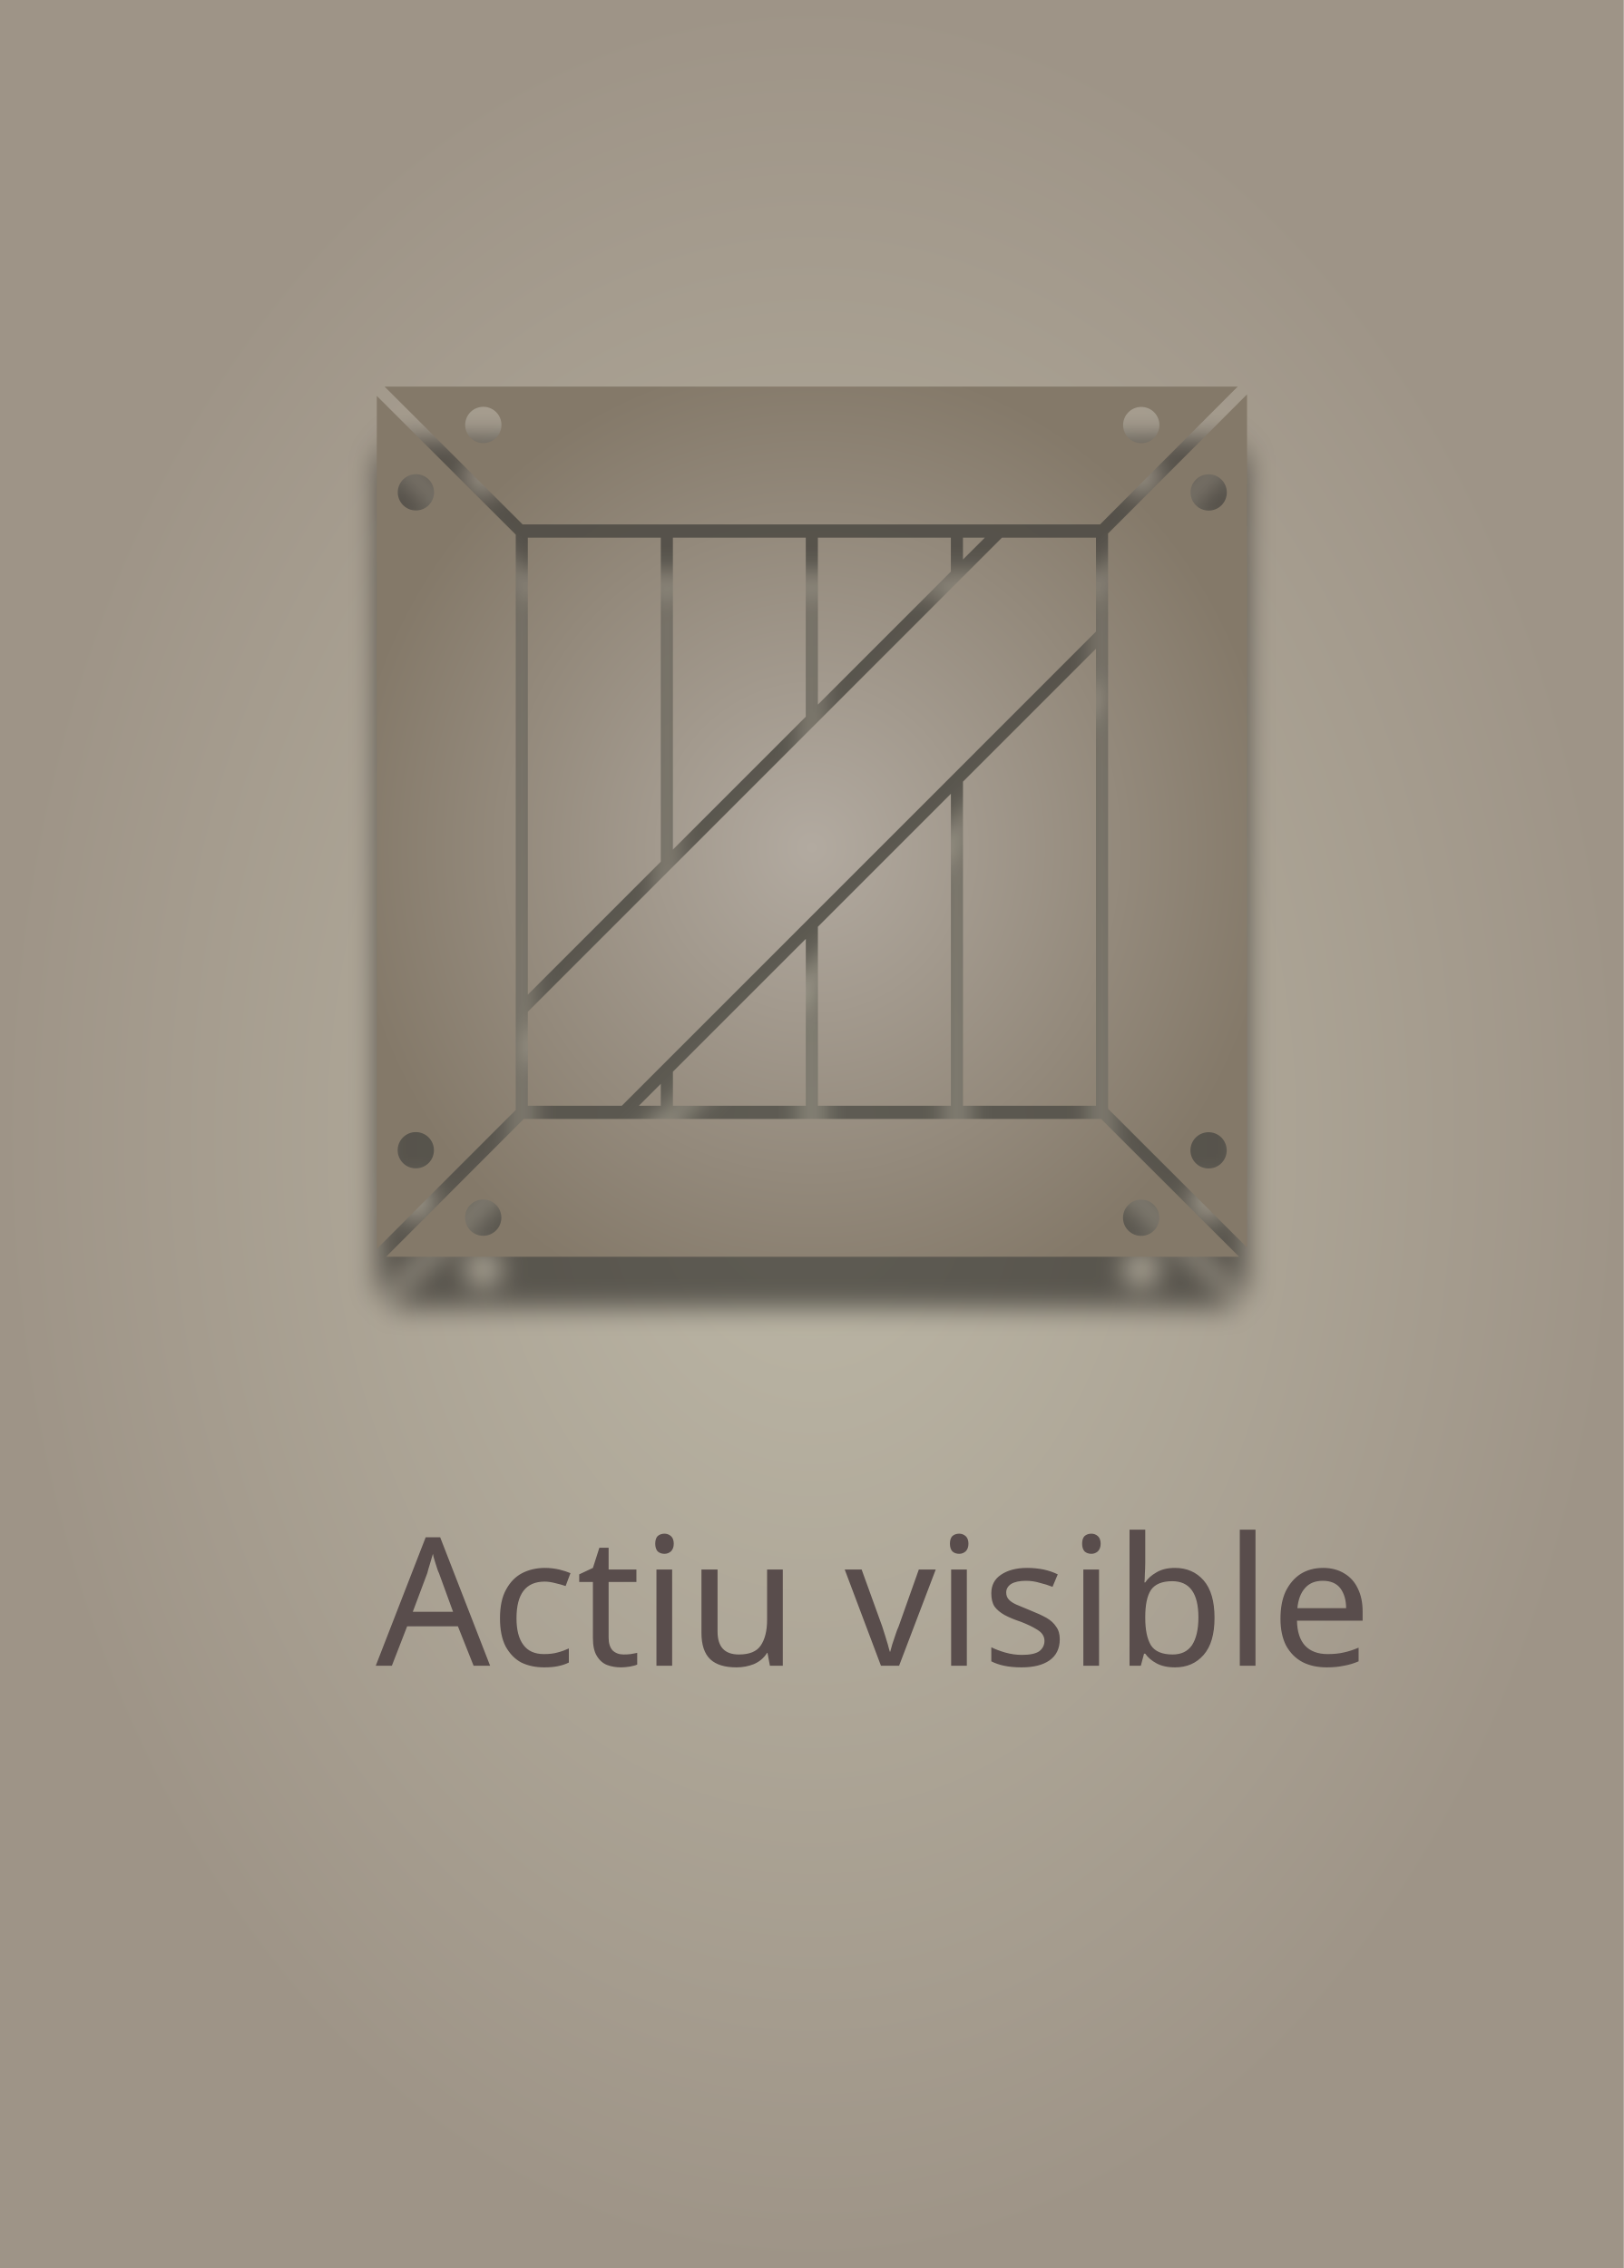
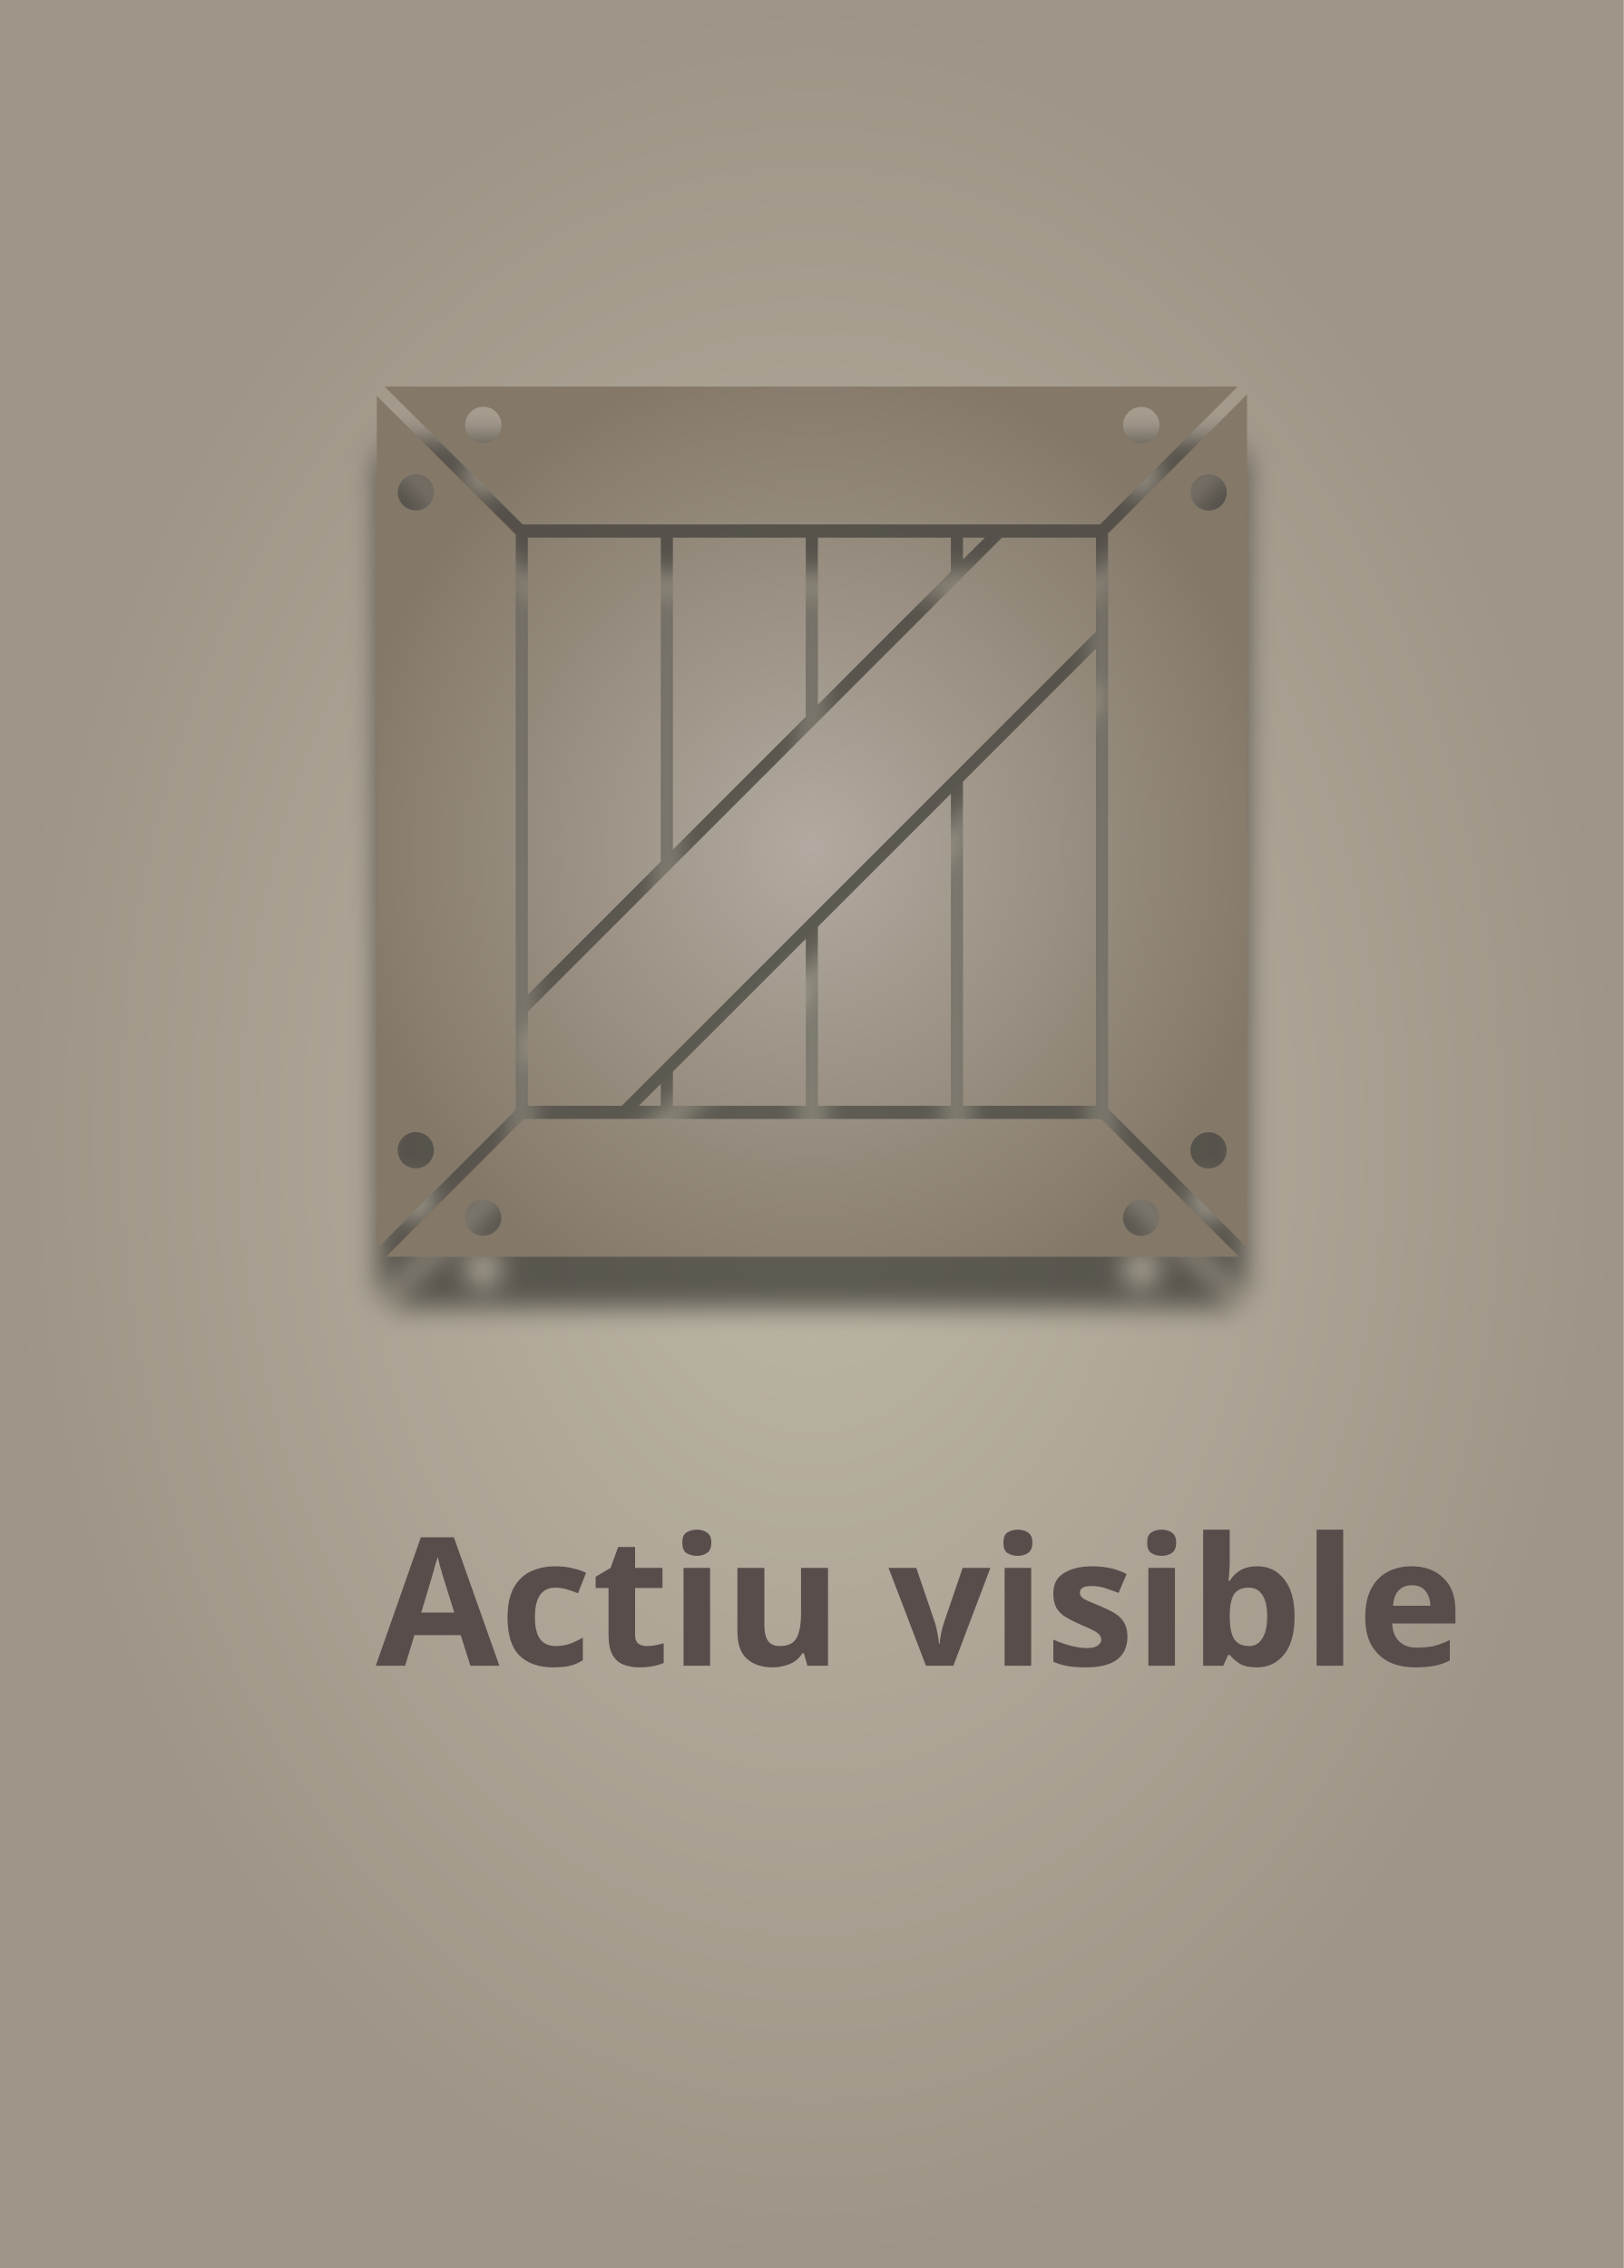
<svg xmlns="http://www.w3.org/2000/svg" xmlns:xlink="http://www.w3.org/1999/xlink" width="63mm" height="88mm" viewBox="0 0 63 88" version="1.1" id="svg3">
+   <style id="grenze-font">
+     @font-face {
+       font-family: 'Grenze';
+       src: url('/fonts/grenze.woff2') format('woff2');
+       font-weight: 100 900;
+     }
+ 
+     /* Inkscape encodes the weight via `font-variation-settings`, which is ignored when the file
+        is loaded as an external image, so the text falls back to 400. Pin the intended 800. */
+     text,
+     tspan {
+       font-weight: 800 !important;
+       font-variation-settings: normal !important;
+     }
+   </style>
  <defs id="defs3">
    <linearGradient id="linearGradient3">
      <stop style="stop-color:#b2aaa0;stop-opacity:1;" offset="0" id="stop5" />
      <stop style="stop-color:#847969;stop-opacity:1;" offset="1" id="stop6" />
    </linearGradient>
    <linearGradient id="linearGradient2">
      <stop style="stop-color:#bdb8a7;stop-opacity:1;" offset="0" id="stop3" />
      <stop style="stop-color:#9e9487;stop-opacity:1;" offset="1" id="stop4" />
    </linearGradient>
    <radialGradient xlink:href="#linearGradient2" id="radialGradient4" cx="31.5" cy="44" fx="31.5" fy="44" r="31.5" gradientTransform="matrix(1,0,0,1.396825,0,-17.46029)" gradientUnits="userSpaceOnUse" />
    <filter style="color-interpolation-filters:sRGB;" id="filter2" x="-0.036" y="-0.036" width="1.071" height="1.13">
      <feFlood result="flood" in="SourceGraphic" flood-opacity="0.498" flood-color="rgb(0,0,0)" id="feFlood1" />
      <feGaussianBlur result="blur" in="SourceGraphic" stdDeviation="0.5" id="feGaussianBlur1" />
      <feOffset result="offset" in="blur" dx="0" dy="2" id="feOffset1" />
      <feComposite result="comp1" operator="in" in="flood" in2="offset" id="feComposite1" />
      <feComposite result="comp2" operator="over" in="SourceGraphic" in2="comp1" id="feComposite2" />
    </filter>
    <radialGradient xlink:href="#linearGradient3" id="radialGradient6" cx="31.5" cy="32.881" fx="31.5" fy="32.881" r="18.081" gradientTransform="matrix(1,0,0,1.055306,0,-1.818541)" gradientUnits="userSpaceOnUse" />
  </defs>
  <path id="rect1" style="fill:url(#radialGradient4);fill-opacity:1;stroke-width:0.529" d="M 0,-6.6639056e-5 V 88 H 63 V -6.6639056e-5 Z" />
  <text xml:space="preserve" style="font-style:normal;font-variant:normal;font-weight:normal;font-stretch:normal;font-size:6.956px;font-family:Grenze;-inkscape-font-specification:'Grenze, @wght=800';font-variant-ligatures:normal;font-variant-caps:normal;font-variant-numeric:normal;font-variant-east-asian:normal;font-variation-settings:'wght' 800;writing-mode:lr-tb;direction:ltr;fill:#594d4c;fill-opacity:1;stroke-width:0.773" x="14.579" y="64.633" id="text1">
    <tspan id="tspan1" style="font-style:normal;font-variant:normal;font-weight:normal;font-stretch:normal;font-size:6.956px;font-family:Grenze;-inkscape-font-specification:'Grenze, @wght=800';font-variant-ligatures:normal;font-variant-caps:normal;font-variant-numeric:normal;font-variant-east-asian:normal;font-variation-settings:'wght' 800;fill:#594d4c;fill-opacity:1;stroke-width:0.773" x="14.579" y="64.633">Actiu visible</tspan>
  </text>
  <path d="m 25.638,42.903 h -0.851 l 0.851,-0.851 z M 42.681,20.348 H 20.277 l -5.356,-5.348 h 33.1 z m 1.1,-3.358 c 0.275,0.275 0.72,0.275 0.995,0 0.275,-0.275 0.275,-0.72 0,-0.995 -0.275,-0.275 -0.72,-0.275 -0.995,0 -0.275,0.274 -0.275,0.72 0,0.995 z M 19.249,15.99 c -0.275,-0.275 -0.72,-0.275 -0.995,0 -0.275,0.275 -0.275,0.72 0,0.995 0.275,0.275 0.72,0.275 0.995,0 0.275,-0.274 0.275,-0.72 0,-0.995 z m 6.858,4.873 v 12.101 l 5.156,-5.156 v -6.945 z m 11.254,0.847 0.847,-0.847 h -0.847 z m -5.629,-0.847 v 6.476 l 5.16,-5.16 v -1.316 z m -11.254,0 v 17.73 l 5.16,-5.16 V 20.863 Z M 16.123,46.955 14.619,48.461 V 15.361 l 5.391,5.383 v 22.323 z m -0.484,-27.355 c 0.275,0.275 0.72,0.275 0.995,0 0.275,-0.275 0.275,-0.72 0,-0.995 -0.275,-0.275 -0.72,-0.275 -0.995,0 -0.275,0.275 -0.275,0.72 0,0.995 z m -0.004,25.527 c 0.274,0.275 0.72,0.275 0.995,0 0.275,-0.274 0.275,-0.72 0,-0.995 -0.275,-0.275 -0.72,-0.275 -0.995,0 -0.275,0.275 -0.275,0.72 0,0.995 z M 42.522,42.903 V 25.169 l -5.16,5.16 v 12.574 z m 0,-22.04 H 38.872 l -1.579,1.579 -5.628,5.629 -11.186,11.185 V 42.903 h 3.646 l 12.837,-12.837 5.56,-5.561 z m 5.86,-5.561 V 48.405 L 42.991,43.022 V 20.7 l 2.276,-2.279 z m -1.985,4.303 c 0.275,0.275 0.721,0.275 0.995,0 0.275,-0.275 0.275,-0.72 0,-0.995 -0.275,-0.275 -0.721,-0.275 -0.995,0 -0.274,0.274 -0.274,0.72 0,0.995 z m 0.991,24.532 c -0.275,-0.275 -0.72,-0.275 -0.995,0 -0.275,0.275 -0.275,0.72 0,0.995 0.275,0.275 0.72,0.275 0.995,0 0.275,-0.275 0.275,-0.72 0,-0.995 z M 36.893,42.903 V 30.798 l -5.16,5.161 v 6.944 z m 11.183,5.86 H 14.979 l 5.344,-5.348 h 22.395 z M 19.245,46.748 c -0.275,-0.275 -0.72,-0.275 -0.995,0 -0.275,0.275 -0.275,0.72 0,0.995 0.275,0.275 0.72,0.275 0.995,0 0.275,-0.275 0.275,-0.72 0,-0.995 z m 25.527,0.999 c 0.275,-0.274 0.275,-0.72 0,-0.995 -0.275,-0.275 -0.72,-0.275 -0.995,0 -0.275,0.275 -0.275,0.721 0,0.995 0.274,0.275 0.72,0.275 0.995,0 z M 31.264,42.903 v -6.475 l -5.156,5.155 v 1.32 z" id="path1" style="stroke-width:0.031;fill:url(#radialGradient6);fill-opacity:1;filter:url(#filter2)" />
</svg>
